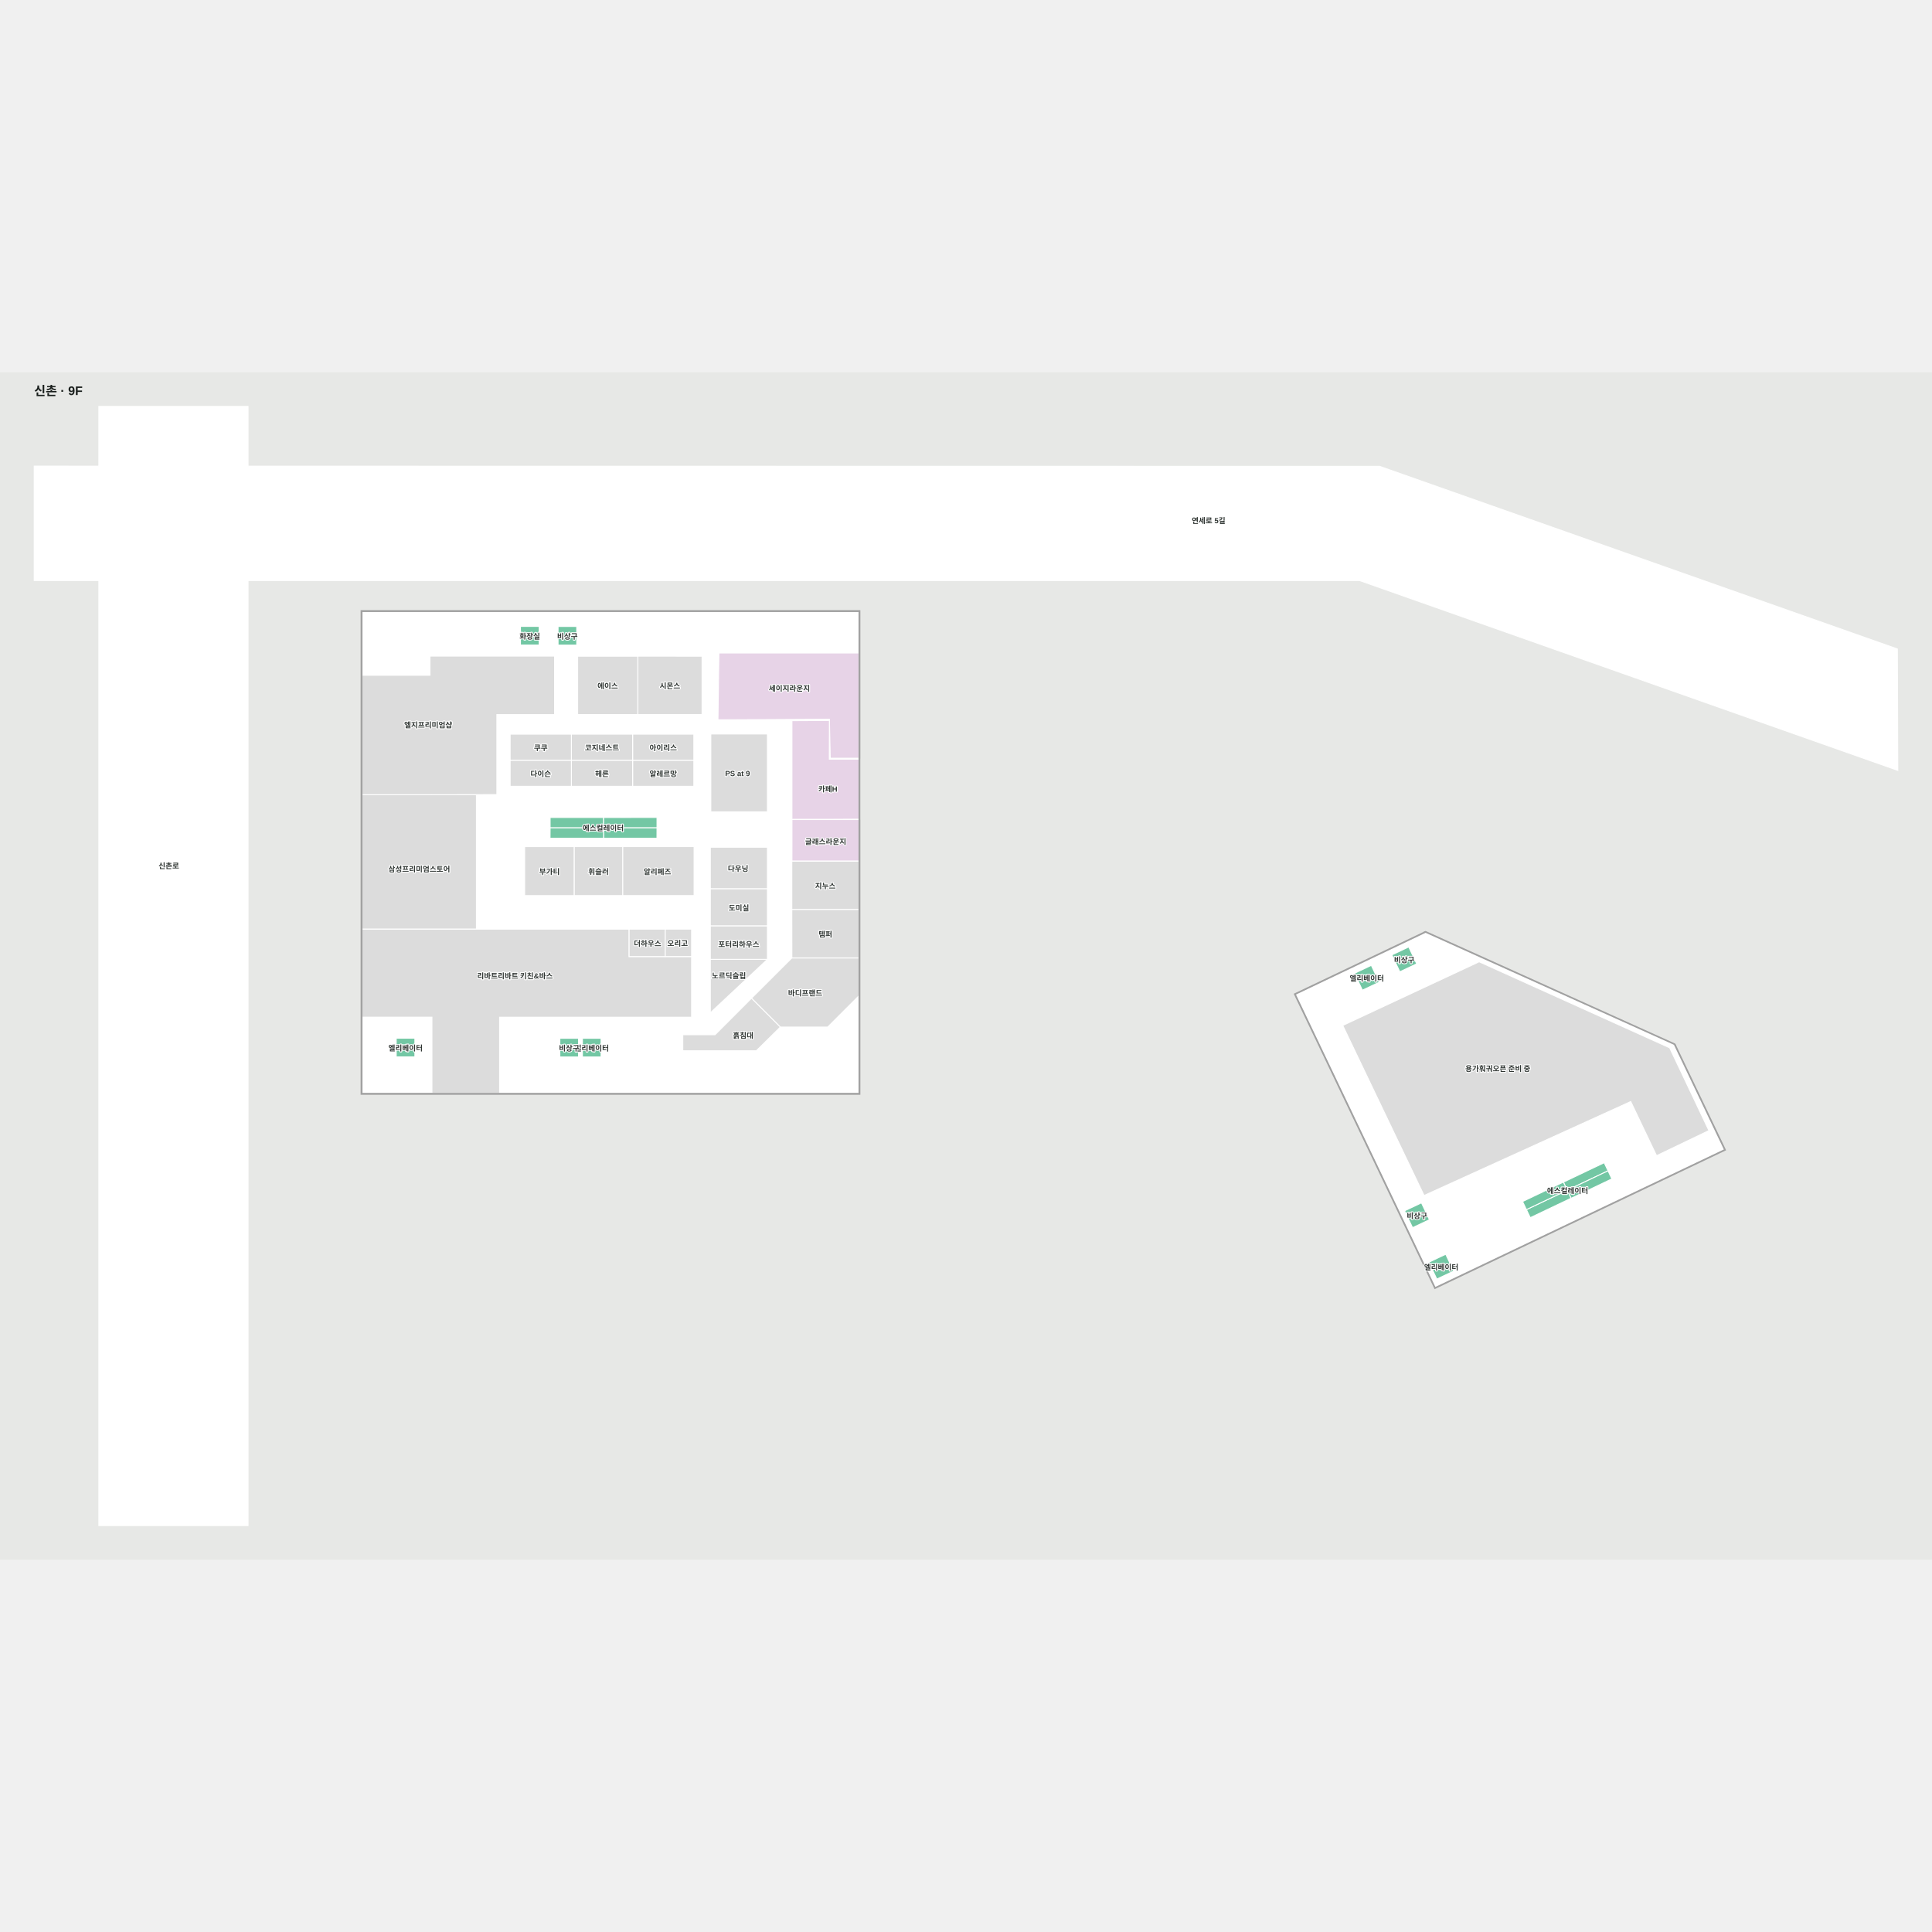
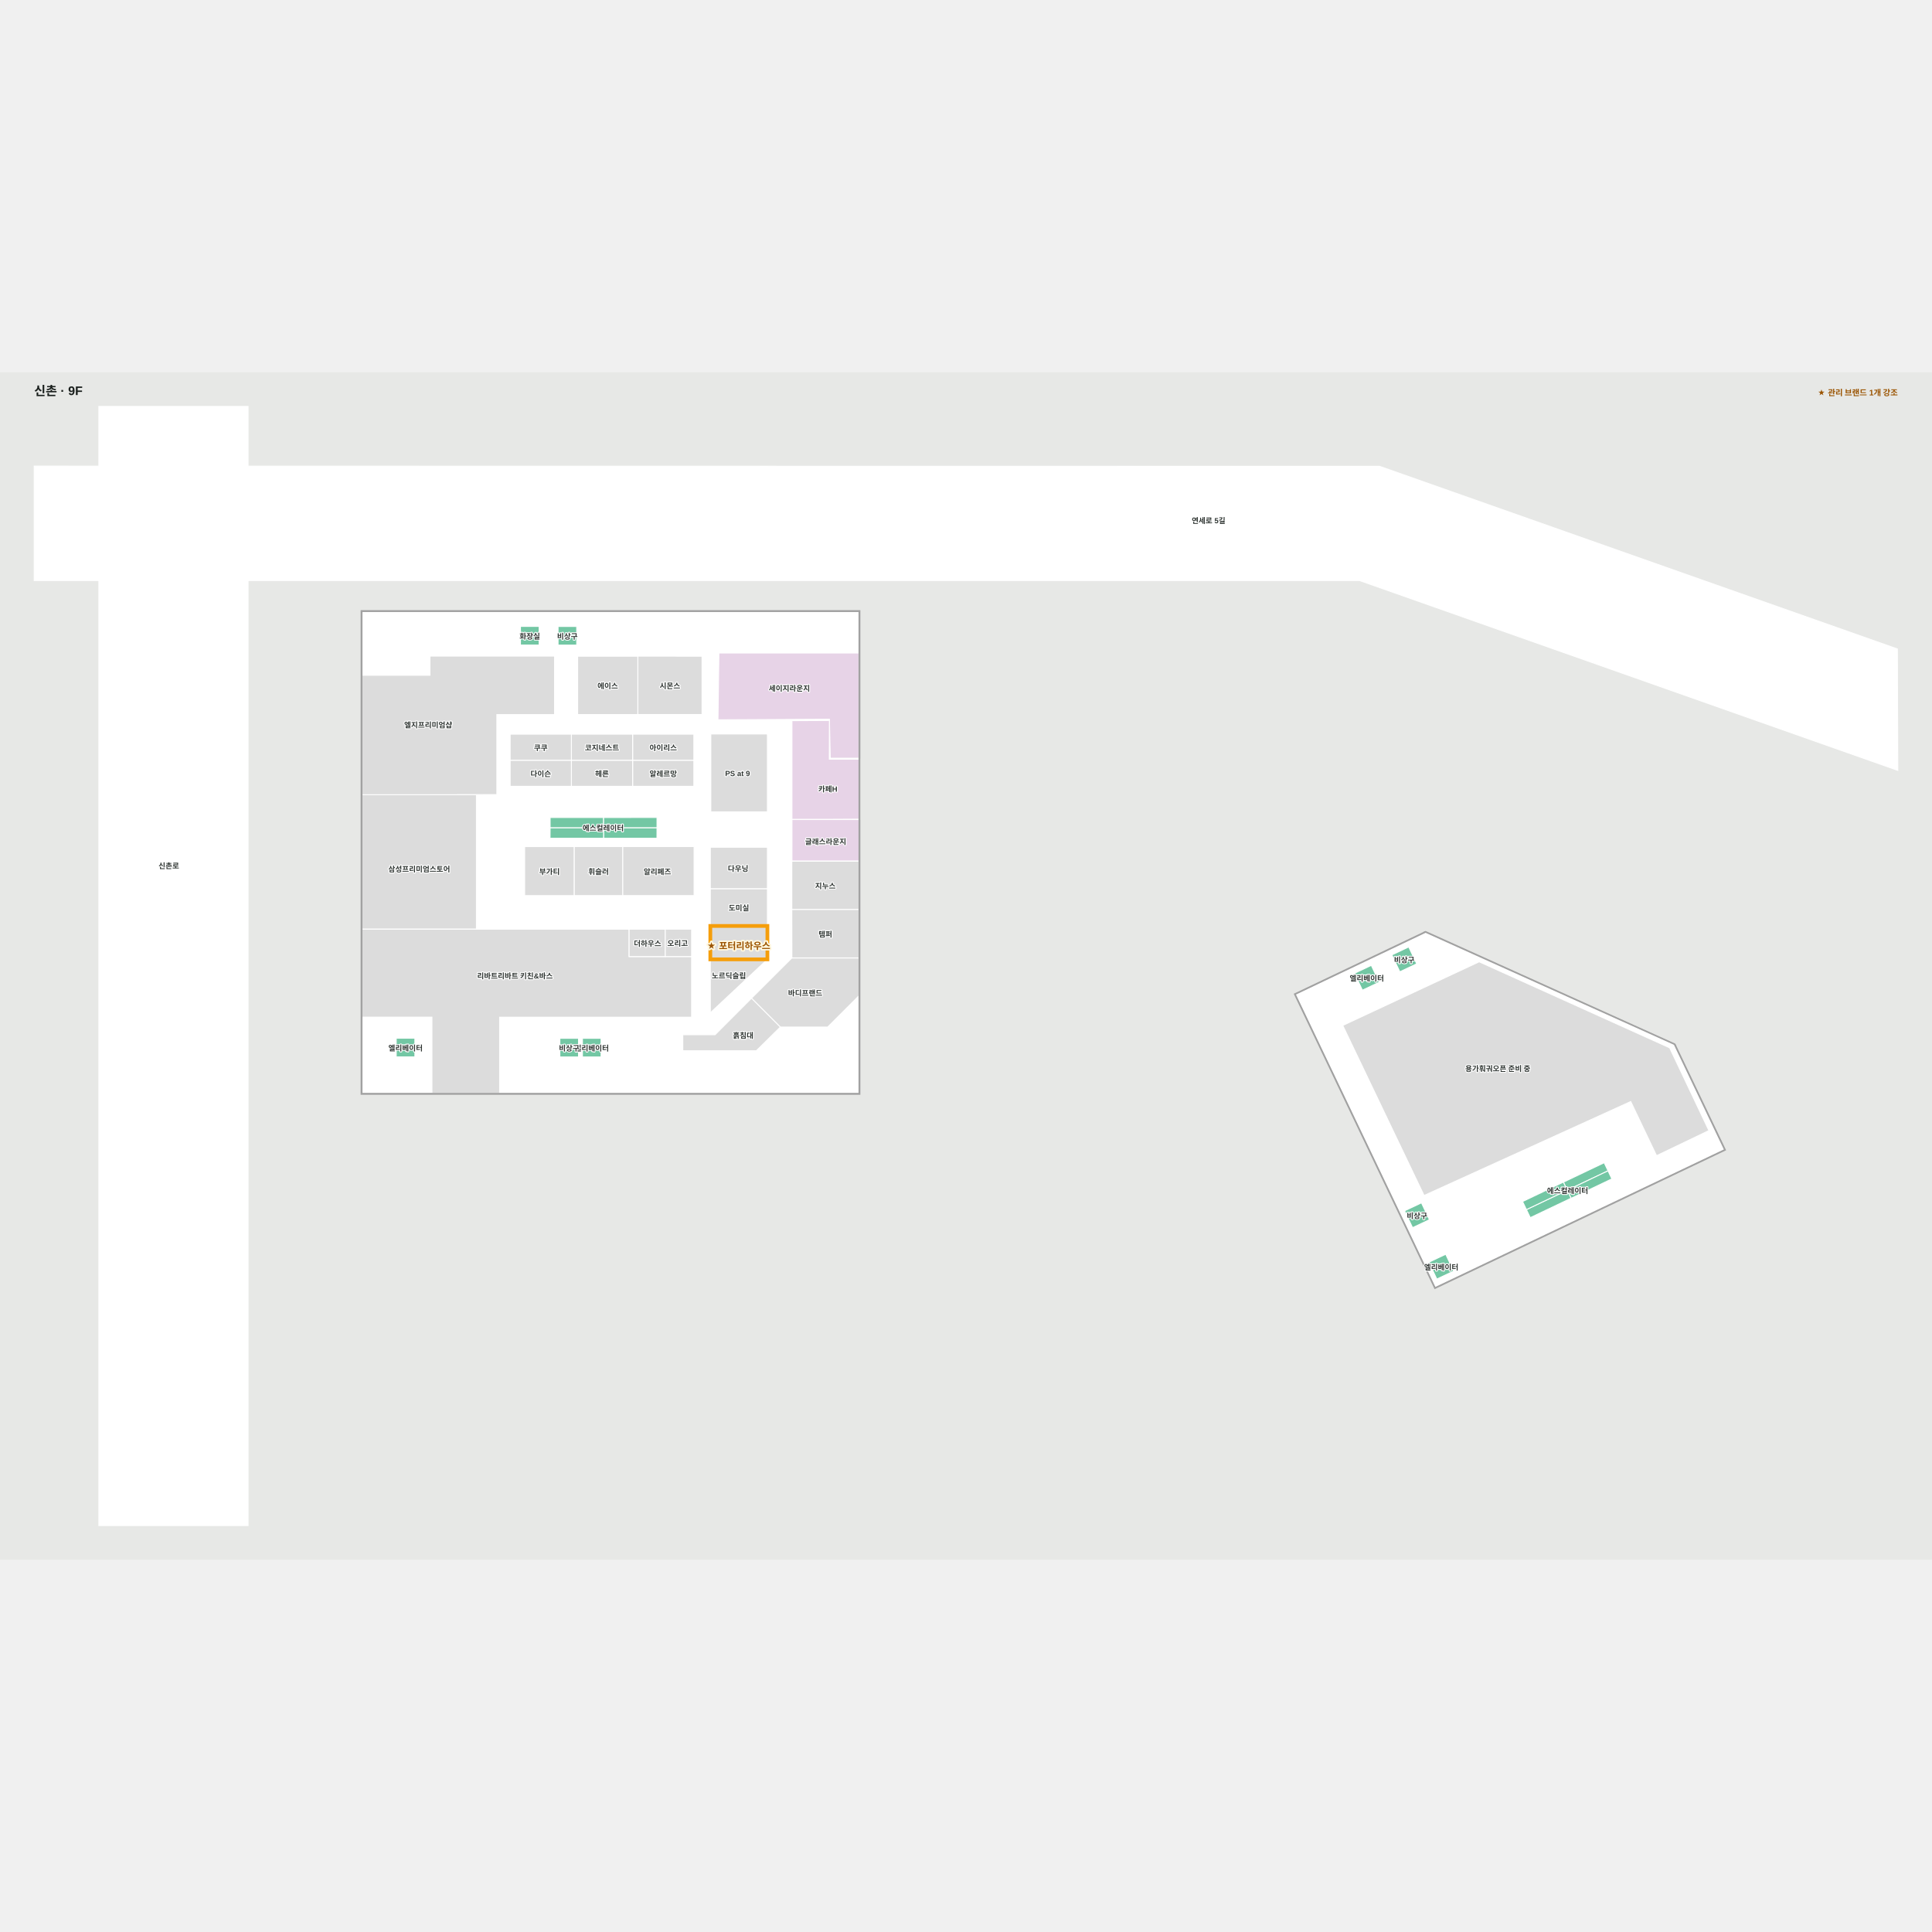
<svg xmlns="http://www.w3.org/2000/svg" viewBox="-51.594 -55 3107.428 1910" width="1200" height="1200" role="img" aria-labelledby="title desc">
  <rect x="-51.594" y="-55" width="3107.428" height="1910" fill="#e7e8e6" />
  <g>
    <polygon points="530.68,329.89 530.68,1104.87 1329.98,1104.87 1329.98,329.89" fill="#ffffff" fill-opacity="1" stroke="#ffffff" stroke-width="1.5" />
    <polygon points="2167.41,96.31 347.41,96.05 347.41,0.00 107.41,0.00 107.41,96.01 3.41,96.00 3.41,280.00 107.41,280.00 107.41,1800.00 347.41,1800.00 347.41,280.00 2135.04,280.00 3000.83,585.39 3000.14,390.03" fill="#ffffff" fill-opacity="1" stroke="#ffffff" stroke-width="1.5" />
    <polygon points="2032.00,945.60 2033.20,948.20 2256.80,1417.20 2722.10,1195.40 2641.40,1026.10 2241.40,845.80" fill="#ffffff" fill-opacity="1" stroke="#ffffff" stroke-width="1.5" />
  </g>
  <g>
    <polygon points="1104.69,396.63 1103.18,504.03 1282.43,503.08 1283.80,565.84 1329.98,565.84 1329.98,478.12 1329.98,396.62" fill="#e7d3e7" fill-opacity="1" stroke="#ffffff" stroke-width="1.5" />
    <polygon points="1282.43,505.09 1222.18,505.41 1222.19,664.16 1282.43,664.16 1331.48,663.90 1331.48,567.34 1282.30,567.34" fill="#e7d3e7" fill-opacity="1" stroke="#ffffff" stroke-width="1.5" />
    <polygon points="1222.22,664.41 1222.19,731.22 1330.20,731.22 1330.20,664.41" fill="#e7d3e7" fill-opacity="1" stroke="#ffffff" stroke-width="1.5" />
    <polygon points="530.68,624.54 530.68,840.73 714.69,840.73 714.69,624.54" fill="#dcdcdc" fill-opacity="1" stroke="#ffffff" stroke-width="1.5" />
    <polygon points="530.68,840.77 530.68,982.30 643.16,982.30 643.16,1104.87 752.02,1104.87 752.02,982.34 1060.80,982.34 1060.80,884.83 960.30,884.83 960.30,840.77" fill="#dcdcdc" fill-opacity="1" stroke="#ffffff" stroke-width="1.5" />
    <polygon points="1329.98,887.01 1222.08,887.01 1157.12,951.83 1203.49,998.20 1279.63,998.20 1329.98,947.85" fill="#dcdcdc" fill-opacity="1" stroke="#ffffff" stroke-width="1.5" />
    <polygon points="530.68,432.39 639.95,432.39 639.95,401.59 840.38,401.59 840.38,495.64 747.57,495.64 747.57,624.31 629.86,624.54 530.68,624.54" fill="#dcdcdc" fill-opacity="1" stroke="#ffffff" stroke-width="1.5" />
    <polygon points="785.53,353.78 785.53,383.78 815.53,383.78 815.53,353.78" fill="#73c7a4" fill-opacity="1" stroke="#ffffff" stroke-width="1.5" />
    <polygon points="845.98,353.89 845.98,383.89 875.98,383.89 875.98,353.89" fill="#73c7a4" fill-opacity="1" stroke="#ffffff" stroke-width="1.5" />
    <polygon points="585.71,1016.15 585.71,1046.15 615.71,1046.15 615.71,1016.15" fill="#73c7a4" fill-opacity="1" stroke="#ffffff" stroke-width="1.5" />
    <polygon points="974.27,401.65 974.27,495.45 1077.60,495.45 1077.60,401.72" fill="#dcdcdc" fill-opacity="1" stroke="#ffffff" stroke-width="1.5" />
    <polygon points="1222.00,731.47 1221.97,809.18 1329.98,809.18 1329.98,731.47" fill="#dcdcdc" fill-opacity="1" stroke="#ffffff" stroke-width="1.5" />
    <polygon points="1221.97,809.18 1222.08,887.01 1329.98,887.01 1329.98,809.18" fill="#dcdcdc" fill-opacity="1" stroke="#ffffff" stroke-width="1.5" />
    <polygon points="1157.12,951.83 1098.55,1010.52 1046.61,1010.52 1046.61,1036.35 1164.84,1036.35 1203.49,998.20" fill="#dcdcdc" fill-opacity="1" stroke="#ffffff" stroke-width="1.5" />
    <polygon points="1091.69,526.81 1091.69,652.08 1136.98,652.08 1182.71,652.08 1182.71,526.81" fill="#dcdcdc" fill-opacity="1" stroke="#ffffff" stroke-width="1.5" />
    <polygon points="792.28,707.94 792.28,786.75 872.11,786.75 872.11,707.94" fill="#dcdcdc" fill-opacity="1" stroke="#ffffff" stroke-width="1.5" />
    <polygon points="872.11,707.94 872.11,786.75 950.11,786.70 950.11,707.89" fill="#dcdcdc" fill-opacity="1" stroke="#ffffff" stroke-width="1.5" />
    <polygon points="950.11,707.89 950.11,786.70 1064.77,786.76 1064.77,707.88" fill="#dcdcdc" fill-opacity="1" stroke="#ffffff" stroke-width="1.5" />
    <polygon points="1090.89,708.98 1090.89,775.90 1182.71,775.90 1182.71,708.98" fill="#dcdcdc" fill-opacity="1" stroke="#ffffff" stroke-width="1.5" />
    <polygon points="848.89,1016.30 848.89,1046.30 878.89,1046.30 878.89,1016.30" fill="#73c7a4" fill-opacity="1" stroke="#ffffff" stroke-width="1.5" />
    <polygon points="885.20,1016.31 885.20,1046.31 915.20,1046.31 915.20,1016.31" fill="#73c7a4" fill-opacity="1" stroke="#ffffff" stroke-width="1.5" />
    <polygon points="833.22,661.15 833.22,677.84 919.25,677.84 919.25,661.15" fill="#73c7a4" fill-opacity="1" stroke="#ffffff" stroke-width="1.5" />
    <polygon points="919.25,661.15 919.25,677.84 1005.14,677.82 1005.14,661.13" fill="#73c7a4" fill-opacity="1" stroke="#ffffff" stroke-width="1.5" />
    <polygon points="919.25,677.84 919.17,694.58 1005.07,694.56 1005.14,677.82" fill="#73c7a4" fill-opacity="1" stroke="#ffffff" stroke-width="1.5" />
    <polygon points="833.22,677.84 833.09,694.61 919.17,694.58 919.25,677.84" fill="#73c7a4" fill-opacity="1" stroke="#ffffff" stroke-width="1.5" />
    <polygon points="965.90,569.01 1064.39,569.01 1064.39,610.94 965.90,610.94" fill="#dcdcdc" fill-opacity="1" stroke="#ffffff" stroke-width="1.5" />
    <polygon points="867.42,569.01 965.90,569.01 965.90,610.94 867.42,610.94" fill="#dcdcdc" fill-opacity="1" stroke="#ffffff" stroke-width="1.5" />
    <polygon points="768.93,569.01 867.42,569.01 867.42,610.94 768.93,610.94" fill="#dcdcdc" fill-opacity="1" stroke="#ffffff" stroke-width="1.5" />
    <polygon points="965.90,527.09 1064.39,527.09 1064.39,569.01 965.90,569.01" fill="#dcdcdc" fill-opacity="1" stroke="#ffffff" stroke-width="1.5" />
    <polygon points="867.42,527.09 965.90,527.09 965.90,569.01 867.42,569.01" fill="#dcdcdc" fill-opacity="1" stroke="#ffffff" stroke-width="1.5" />
    <polygon points="768.93,527.09 867.42,527.09 867.42,569.01 768.93,569.01" fill="#dcdcdc" fill-opacity="1" stroke="#ffffff" stroke-width="1.5" />
    <polygon points="1090.89,889.32 1090.89,975.32 1182.71,889.32 1182.71,889.32" fill="#dcdcdc" fill-opacity="1" stroke="#ffffff" stroke-width="1.5" />
    <polygon points="877.52,401.73 877.52,495.53 974.27,495.53 974.27,401.73" fill="#dcdcdc" fill-opacity="1" stroke="#ffffff" stroke-width="1.5" />
    <polygon points="2641.22,1026.08 2241.29,845.78 2239.82,845.11 2241.23,844.43 2642.23,1025.34 2643.08,1026.92" fill="#a1a1a1" fill-opacity="1" stroke="#a1a1a1" stroke-width="1.5" />
    <polygon points="2227.02,896.49 2199.88,909.28 2187.09,882.15 2214.22,869.35" fill="#73c7a4" fill-opacity="1" stroke="#ffffff" stroke-width="1.5" />
    <polygon points="2286.50,1390.75 2259.36,1403.54 2246.57,1376.41 2273.70,1363.61" fill="#73c7a4" fill-opacity="1" stroke="#ffffff" stroke-width="1.5" />
    <polygon points="2247.50,1308.06 2220.37,1320.86 2207.57,1293.73 2234.70,1280.93" fill="#73c7a4" fill-opacity="1" stroke="#ffffff" stroke-width="1.5" />
    <polygon points="2166.82,926.09 2139.69,938.88 2126.89,911.75 2154.02,898.95" fill="#73c7a4" fill-opacity="1" stroke="#ffffff" stroke-width="1.5" />
    <polygon points="2528.57,1216.42 2462.97,1247.67 2469.17,1260.67 2534.76,1229.41" fill="#73c7a4" fill-opacity="1" stroke="#ffffff" stroke-width="1.5" />
    <polygon points="2534.76,1229.41 2469.17,1260.67 2475.35,1273.63 2540.92,1242.39" fill="#73c7a4" fill-opacity="1" stroke="#ffffff" stroke-width="1.5" />
    <polygon points="2469.10,1260.56 2403.50,1291.82 2409.69,1304.78 2475.26,1273.53" fill="#73c7a4" fill-opacity="1" stroke="#ffffff" stroke-width="1.5" />
    <polygon points="2462.90,1247.56 2397.31,1278.82 2403.50,1291.82 2469.10,1260.56" fill="#73c7a4" fill-opacity="1" stroke="#ffffff" stroke-width="1.5" />
    <polygon points="2238.89,1269.12 2571.30,1118.00 2612.80,1205.09 2697.01,1164.70 2633.87,1031.60 2327.44,893.21 2108.10,995.64" fill="#dcdcdc" fill-opacity="1" stroke="#ffffff" stroke-width="1.5" />
    <polygon points="2643.08,1026.92 2641.35,1026.14 2722.07,1195.43 2256.72,1417.18 2033.09,948.20 2031.84,945.58 2241.29,845.78 2239.82,845.11 2030.21,945.00 2031.98,948.73 2256.15,1418.82 2723.71,1196.01" fill="#a1a1a1" fill-opacity="1" stroke="#a1a1a1" stroke-width="1.5" />
    <polygon points="1090.90,775.90 1182.71,775.90 1182.71,835.58 1090.90,835.58" fill="#dcdcdc" fill-opacity="1" stroke="#ffffff" stroke-width="1.5" />
    <polygon points="960.30,840.77 960.30,884.83 1018.49,884.83 1018.49,840.77" fill="#dcdcdc" fill-opacity="1" stroke="#ffffff" stroke-width="1.5" />
-     <polygon points="1090.89,835.58 1182.71,835.58 1182.71,889.32 1090.89,889.32" fill="#dcdcdc" fill-opacity="1" stroke="#ffffff" stroke-width="1.5" />
+     <polygon points="1090.89,835.58 1182.71,835.58 1182.71,889.32 1090.89,889.32" fill="#dcdcdc" fill-opacity="1" stroke="#f59e0b" stroke-width="6" data-managed-brands="POTTERY" />
    <polygon points="1018.44,840.72 1018.44,884.78 1060.80,884.78 1060.80,840.72" fill="#dcdcdc" fill-opacity="1" stroke="#ffffff" stroke-width="1.5" />
    <polygon points="1331.48,328.39 529.18,328.39 529.18,1106.37 533.10,1106.37 533.10,1104.87 530.68,1104.87 530.68,329.89 1329.98,329.89 1329.98,1104.87 533.10,1104.87 533.10,1106.37 1331.48,1106.37" fill="#a1a1a1" fill-opacity="1" stroke="#a1a1a1" stroke-width="1.5" />
  </g>
  <g font-family="Arial, 'Noto Sans KR', sans-serif" font-size="12" font-weight="600" fill="#303633" stroke="#fff" stroke-width="3" paint-order="stroke" stroke-linejoin="round">
    <text x="622.688" y="743.295" text-anchor="middle" dominant-baseline="central">삼성프리미엄스토어</text>
    <text x="637.152" y="511.435" text-anchor="middle" dominant-baseline="central">엘지프리미엄샵</text>
    <text x="832.192" y="747.34" text-anchor="middle" dominant-baseline="central">부가티</text>
    <text x="911.11" y="747.316" text-anchor="middle" dominant-baseline="central">휘슬러</text>
    <text x="818.175" y="548.055" text-anchor="middle" dominant-baseline="central">쿠쿠</text>
    <text x="818.175" y="589.975" text-anchor="middle" dominant-baseline="central">다이슨</text>
    <text x="916.659" y="548.055" text-anchor="middle" dominant-baseline="central">코지네스트</text>
    <text x="1025.935" y="448.552" text-anchor="middle" dominant-baseline="central">시몬스</text>
    <text x="1275.975" y="770.324" text-anchor="middle" dominant-baseline="central">지누스</text>
    <text x="1275.975" y="848.096" text-anchor="middle" dominant-baseline="central">템퍼</text>
    <text x="1243.549" y="942.606" text-anchor="middle" dominant-baseline="central">바디프랜드</text>
    <text x="1120.691" y="914.691" text-anchor="middle" dominant-baseline="central">노르딕슬립</text>
    <text x="1143.673" y="1010.843" text-anchor="middle" dominant-baseline="central">흙침대</text>
    <text x="220" y="738" text-anchor="middle" dominant-baseline="central">신촌로</text>
    <text x="1892.258" y="182.786" text-anchor="middle" dominant-baseline="central">연세로 5길</text>
    <text x="925.897" y="448.626" text-anchor="middle" dominant-baseline="central">에이스</text>
    <text x="1015.144" y="548.055" text-anchor="middle" dominant-baseline="central">아이리스</text>
    <text x="1015.144" y="589.975" text-anchor="middle" dominant-baseline="central">알레르망</text>
    <text x="916.659" y="589.975" text-anchor="middle" dominant-baseline="central">헤른</text>
    <text x="1136.804" y="805.736" text-anchor="middle" dominant-baseline="central">도미실</text>
    <text x="918.535" y="677.197" text-anchor="middle" dominant-baseline="central">에스컬레이터</text>
    <text x="2469.746" y="1260.552" text-anchor="middle" dominant-baseline="central">에스컬레이터</text>
    <text x="900.196" y="1031.308" text-anchor="middle" dominant-baseline="central">엘리베이터</text>
    <text x="863.888" y="1031.304" text-anchor="middle" dominant-baseline="central">비상구</text>
    <text x="800.528" y="368.783" text-anchor="middle" dominant-baseline="central">화장실</text>
    <text x="600.706" y="1031.146" text-anchor="middle" dominant-baseline="central">엘리베이터</text>
    <text x="860.981" y="368.885" text-anchor="middle" dominant-baseline="central">비상구</text>
    <text x="2146.854" y="918.919" text-anchor="middle" dominant-baseline="central">엘리베이터</text>
    <text x="2207.052" y="889.317" text-anchor="middle" dominant-baseline="central">비상구</text>
    <text x="2227.534" y="1300.895" text-anchor="middle" dominant-baseline="central">비상구</text>
    <text x="2266.533" y="1383.579" text-anchor="middle" dominant-baseline="central">엘리베이터</text>
-     <text x="1136.672" y="864.26" text-anchor="middle" dominant-baseline="central">포터리
+     <text x="1136.672" y="864.26" text-anchor="middle" dominant-baseline="central" class="managed-brand">★ 포터리
하우스</text>
    <text x="989.892" y="862.945" text-anchor="middle" dominant-baseline="central">더하우스</text>
    <text x="776.721" y="915.091" text-anchor="middle" dominant-baseline="central">리바트
리바트 키친&amp;바스</text>
    <text x="1005.751" y="747.479" text-anchor="middle" dominant-baseline="central">알리페즈</text>
    <text x="1038.252" y="862.643" text-anchor="middle" dominant-baseline="central">오리고</text>
    <text x="1134.671" y="590.354" text-anchor="middle" dominant-baseline="central">PS at 9</text>
    <text x="1135.613" y="742.437" text-anchor="middle" dominant-baseline="central">다우닝</text>
    <text x="1279.919" y="614.495" text-anchor="middle" dominant-baseline="central">카페H</text>
    <text x="1218.086" y="452.617" text-anchor="middle" dominant-baseline="central">세이지라운지</text>
    <text x="1276.469" y="699.108" text-anchor="middle" dominant-baseline="central">글래스라운지</text>
    <text x="2357.499" y="1064.181" text-anchor="middle" dominant-baseline="central">용가훠궈
오픈 준비 중</text>
  </g>
+   <style>.managed-brand { fill:#9a5300; font-size:15px; font-weight:800; stroke:#fff7df; stroke-width:5; }</style>
  <text x="3.406" y="-18" font-family="Arial, 'Noto Sans KR', sans-serif" font-size="20" font-weight="700" fill="#1a1f1d">신촌 · 9F</text>
+   <text x="3000.834" y="-18" text-anchor="end" font-family="Arial, 'Noto Sans KR', sans-serif" font-size="13" font-weight="700" fill="#9a5300">★ 관리 브랜드 1개 강조</text>
</svg>
